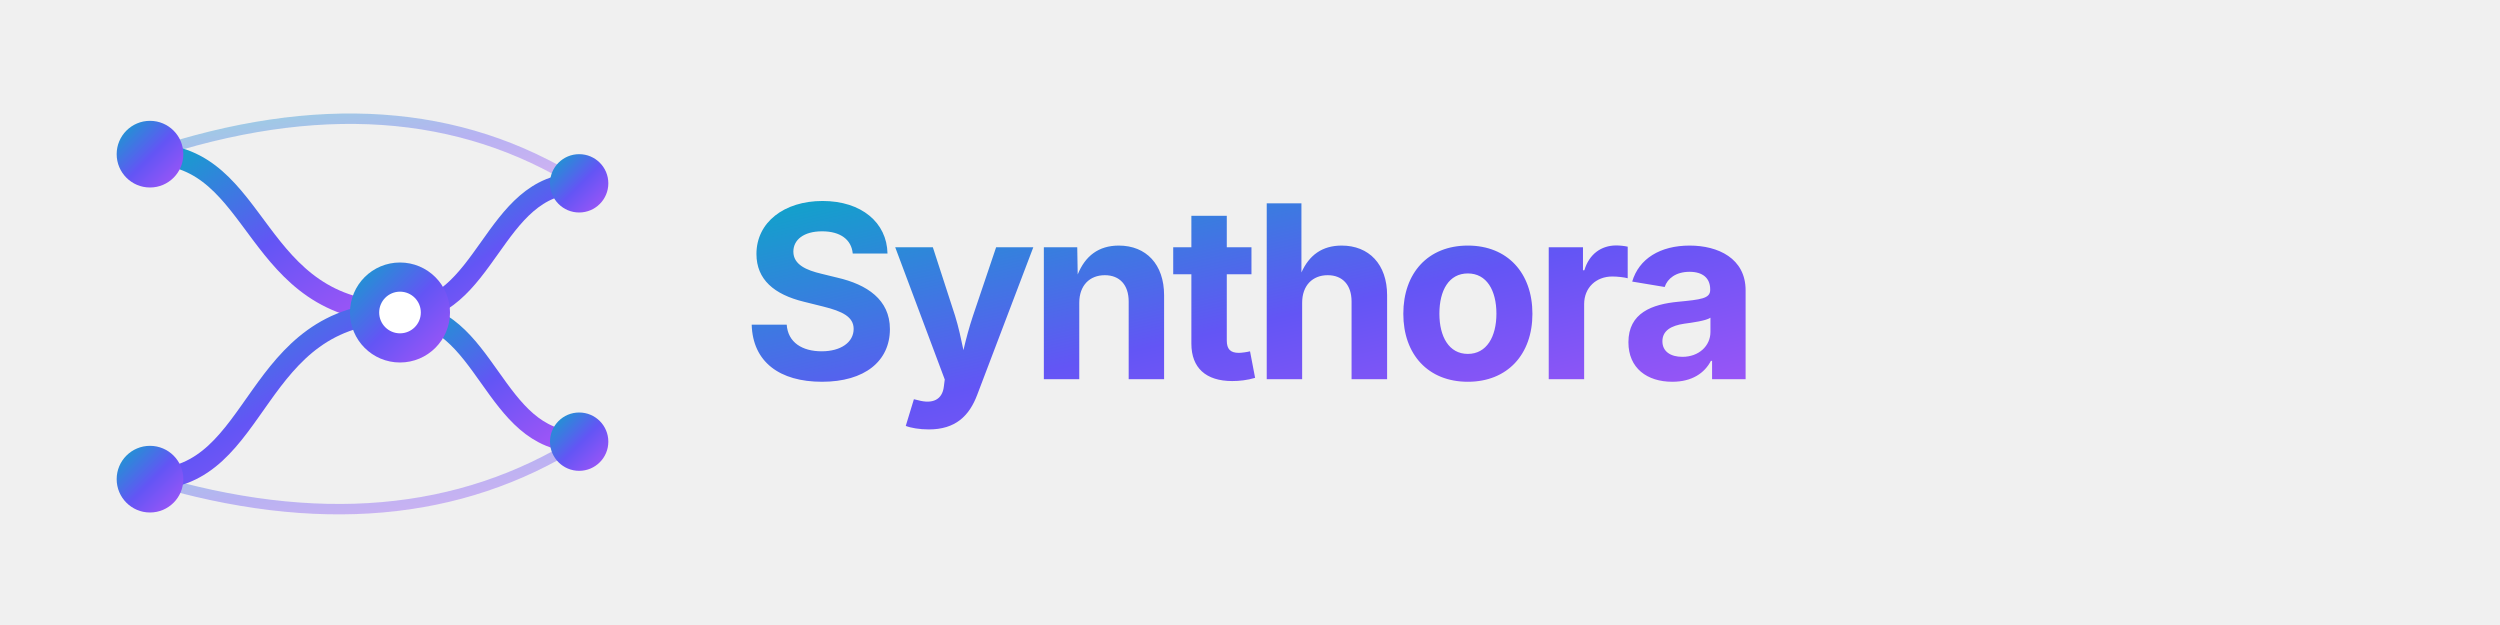
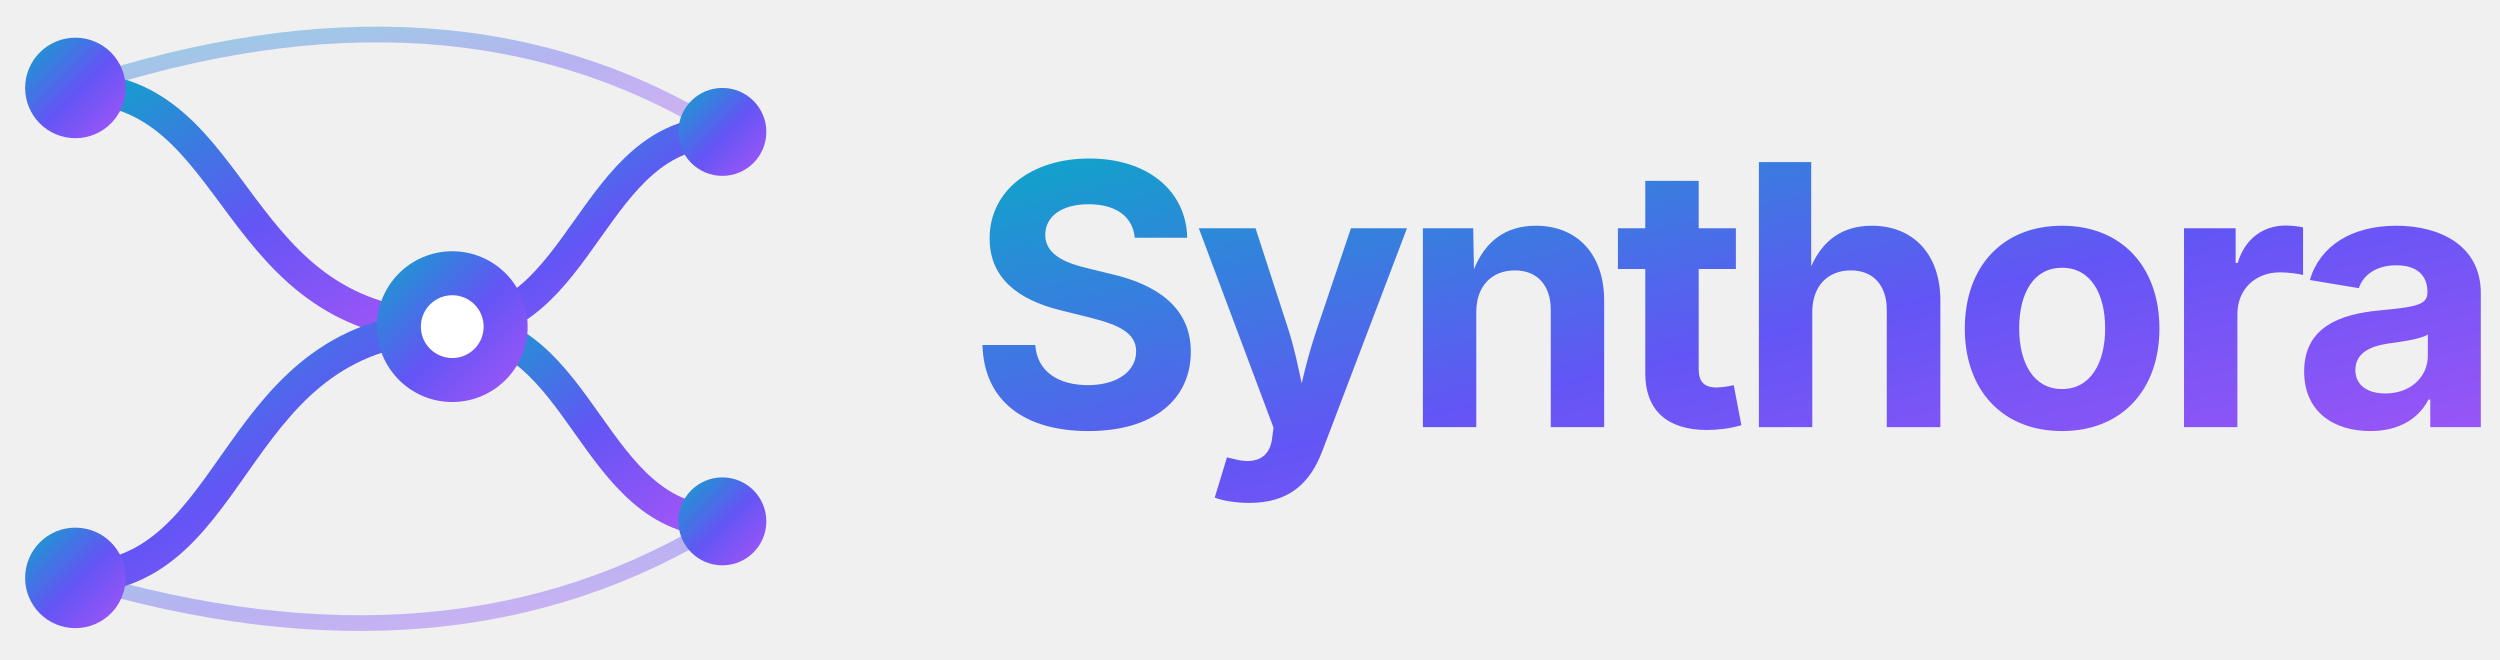
- <svg xmlns="http://www.w3.org/2000/svg" viewBox="0 0 600 150" width="600" height="150">
+ <svg xmlns="http://www.w3.org/2000/svg" viewBox="24 23 398 105" width="398" height="105">
  <defs>
    <linearGradient id="synGrad" x1="0" y1="0" x2="1" y2="1">
      <stop offset="0%" stop-color="#0EA5C9" />
      <stop offset="52%" stop-color="#6355F5" />
      <stop offset="100%" stop-color="#A855F7" />
    </linearGradient>
  </defs>
  <g transform="translate(18 17)" fill="none" stroke="url(#synGrad)" stroke-width="5" stroke-linecap="round">
    <path d="M18 20 C45 20 42 58 78 58" />
    <path d="M18 98 C45 98 42 58 78 58" />
    <path d="M78 58 C99 58 100 27 121 27" />
    <path d="M78 58 C99 58 100 89 121 89" />
    <path d="M18 20 Q78 0 121 27" opacity=".4" stroke-width="2.5" />
    <path d="M18 98 Q78 116 121 89" opacity=".4" stroke-width="2.5" />
  </g>
  <g fill="url(#synGrad)">
    <circle cx="36" cy="37" r="8" />
    <circle cx="36" cy="115" r="8" />
    <circle cx="96" cy="75" r="12" />
    <circle cx="139" cy="44" r="7" />
    <circle cx="139" cy="106" r="7" />
  </g>
  <circle cx="96" cy="75" r="5" fill="#FFFFFF" />
  <text x="178" y="91" font-family="Inter, Arial, sans-serif" font-size="58" font-weight="650" letter-spacing="-2" fill="url(#synGrad)">Synthora</text>
</svg>
